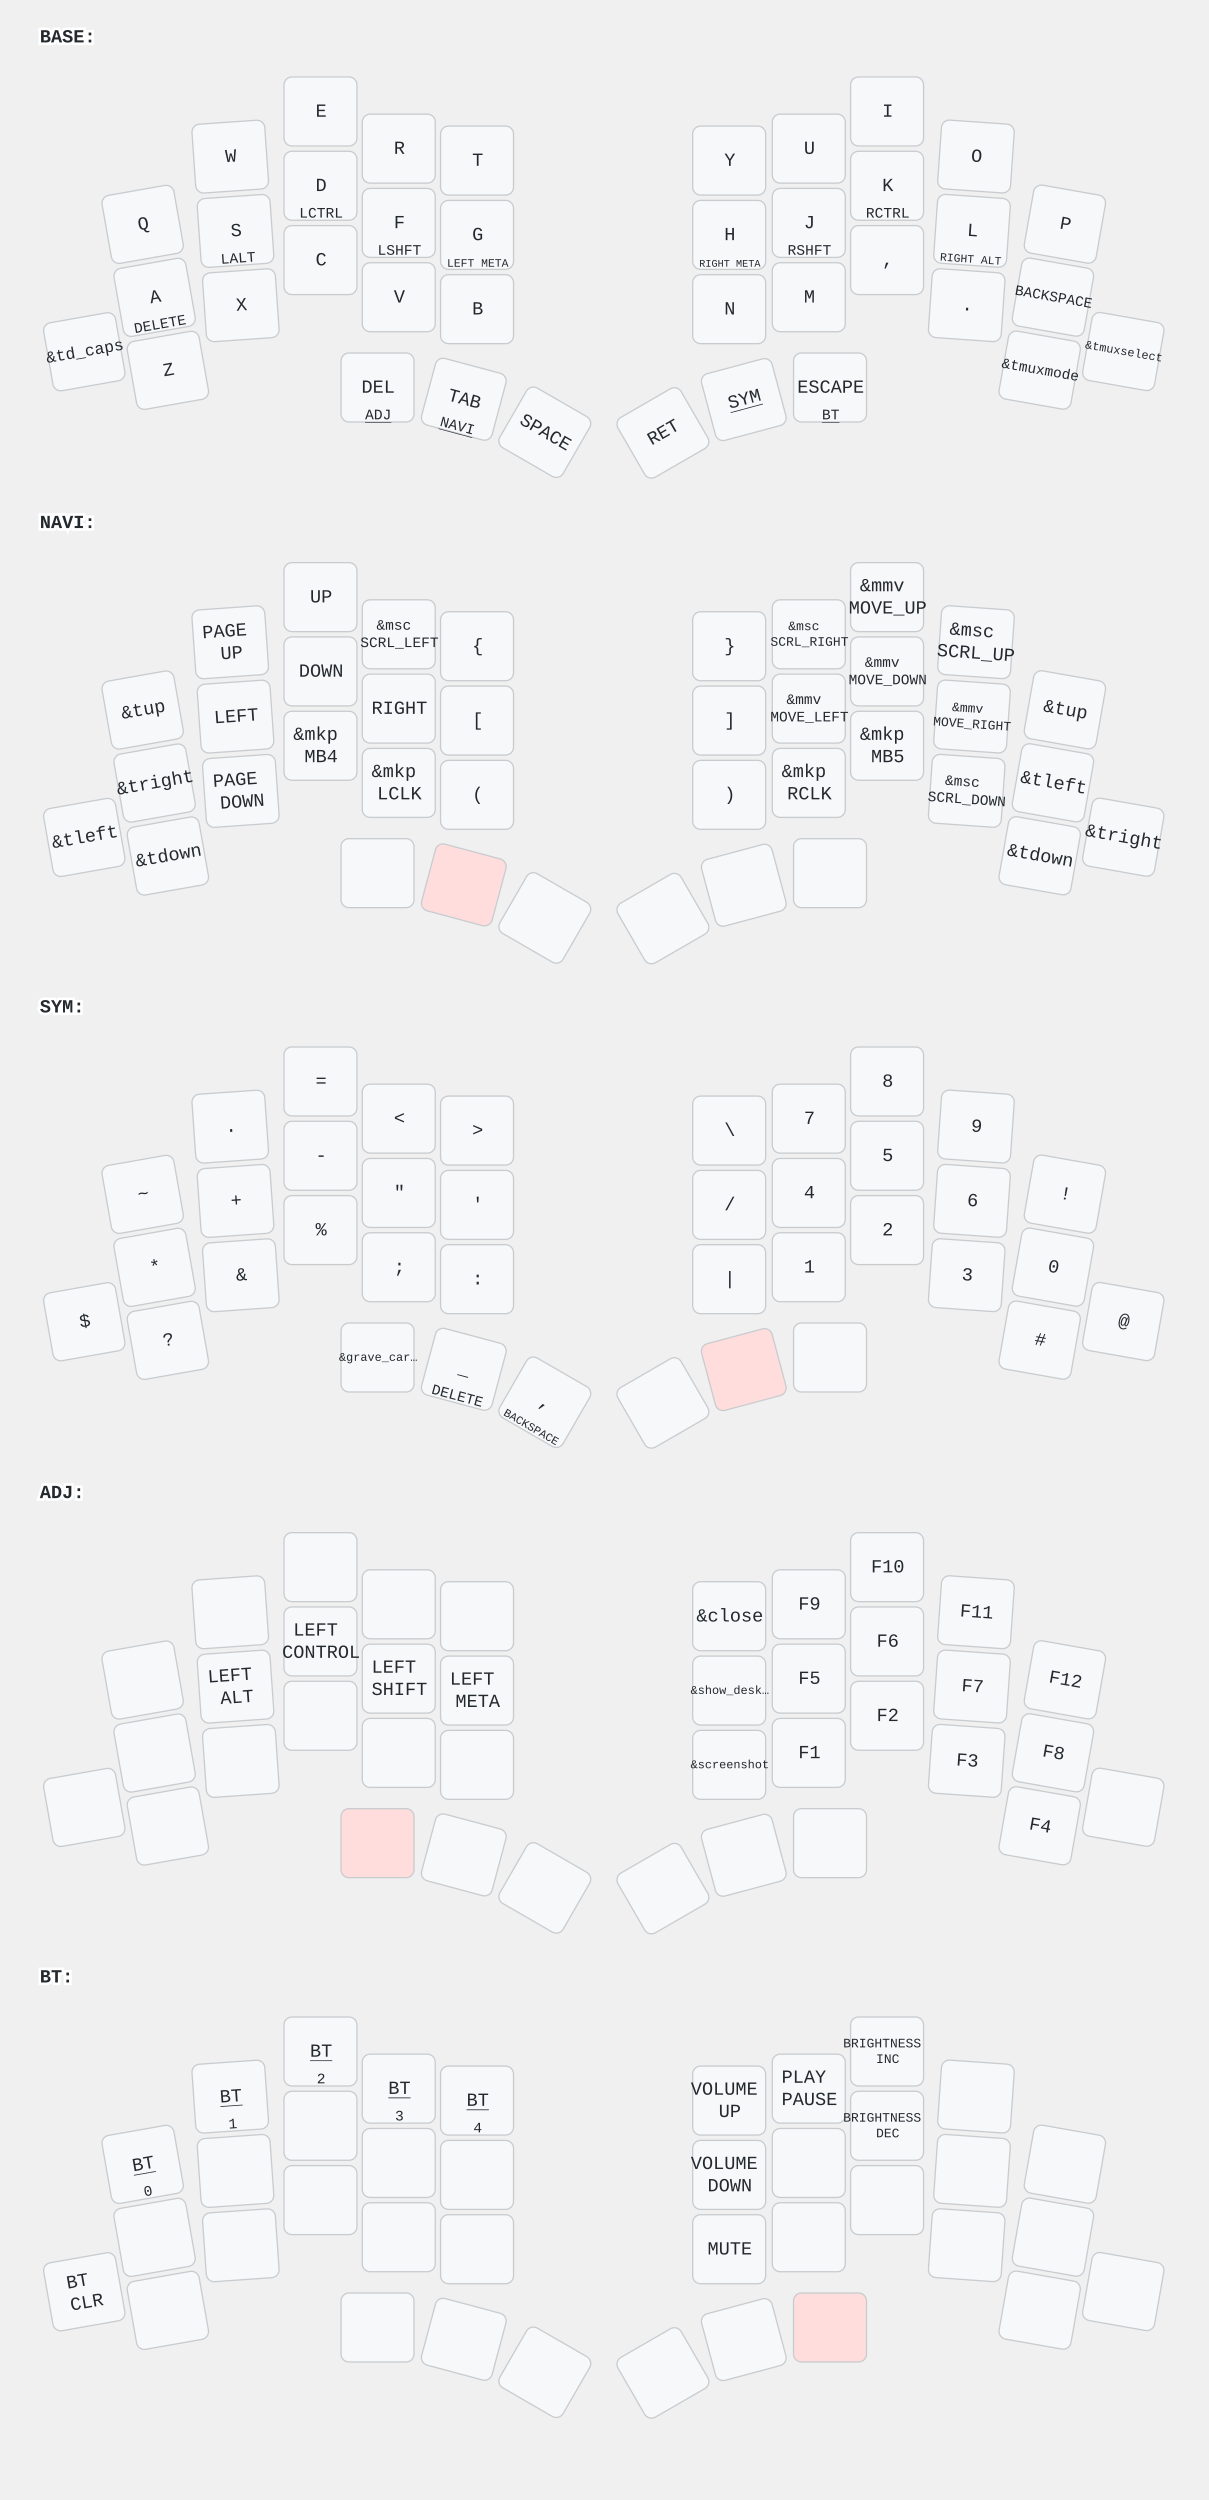
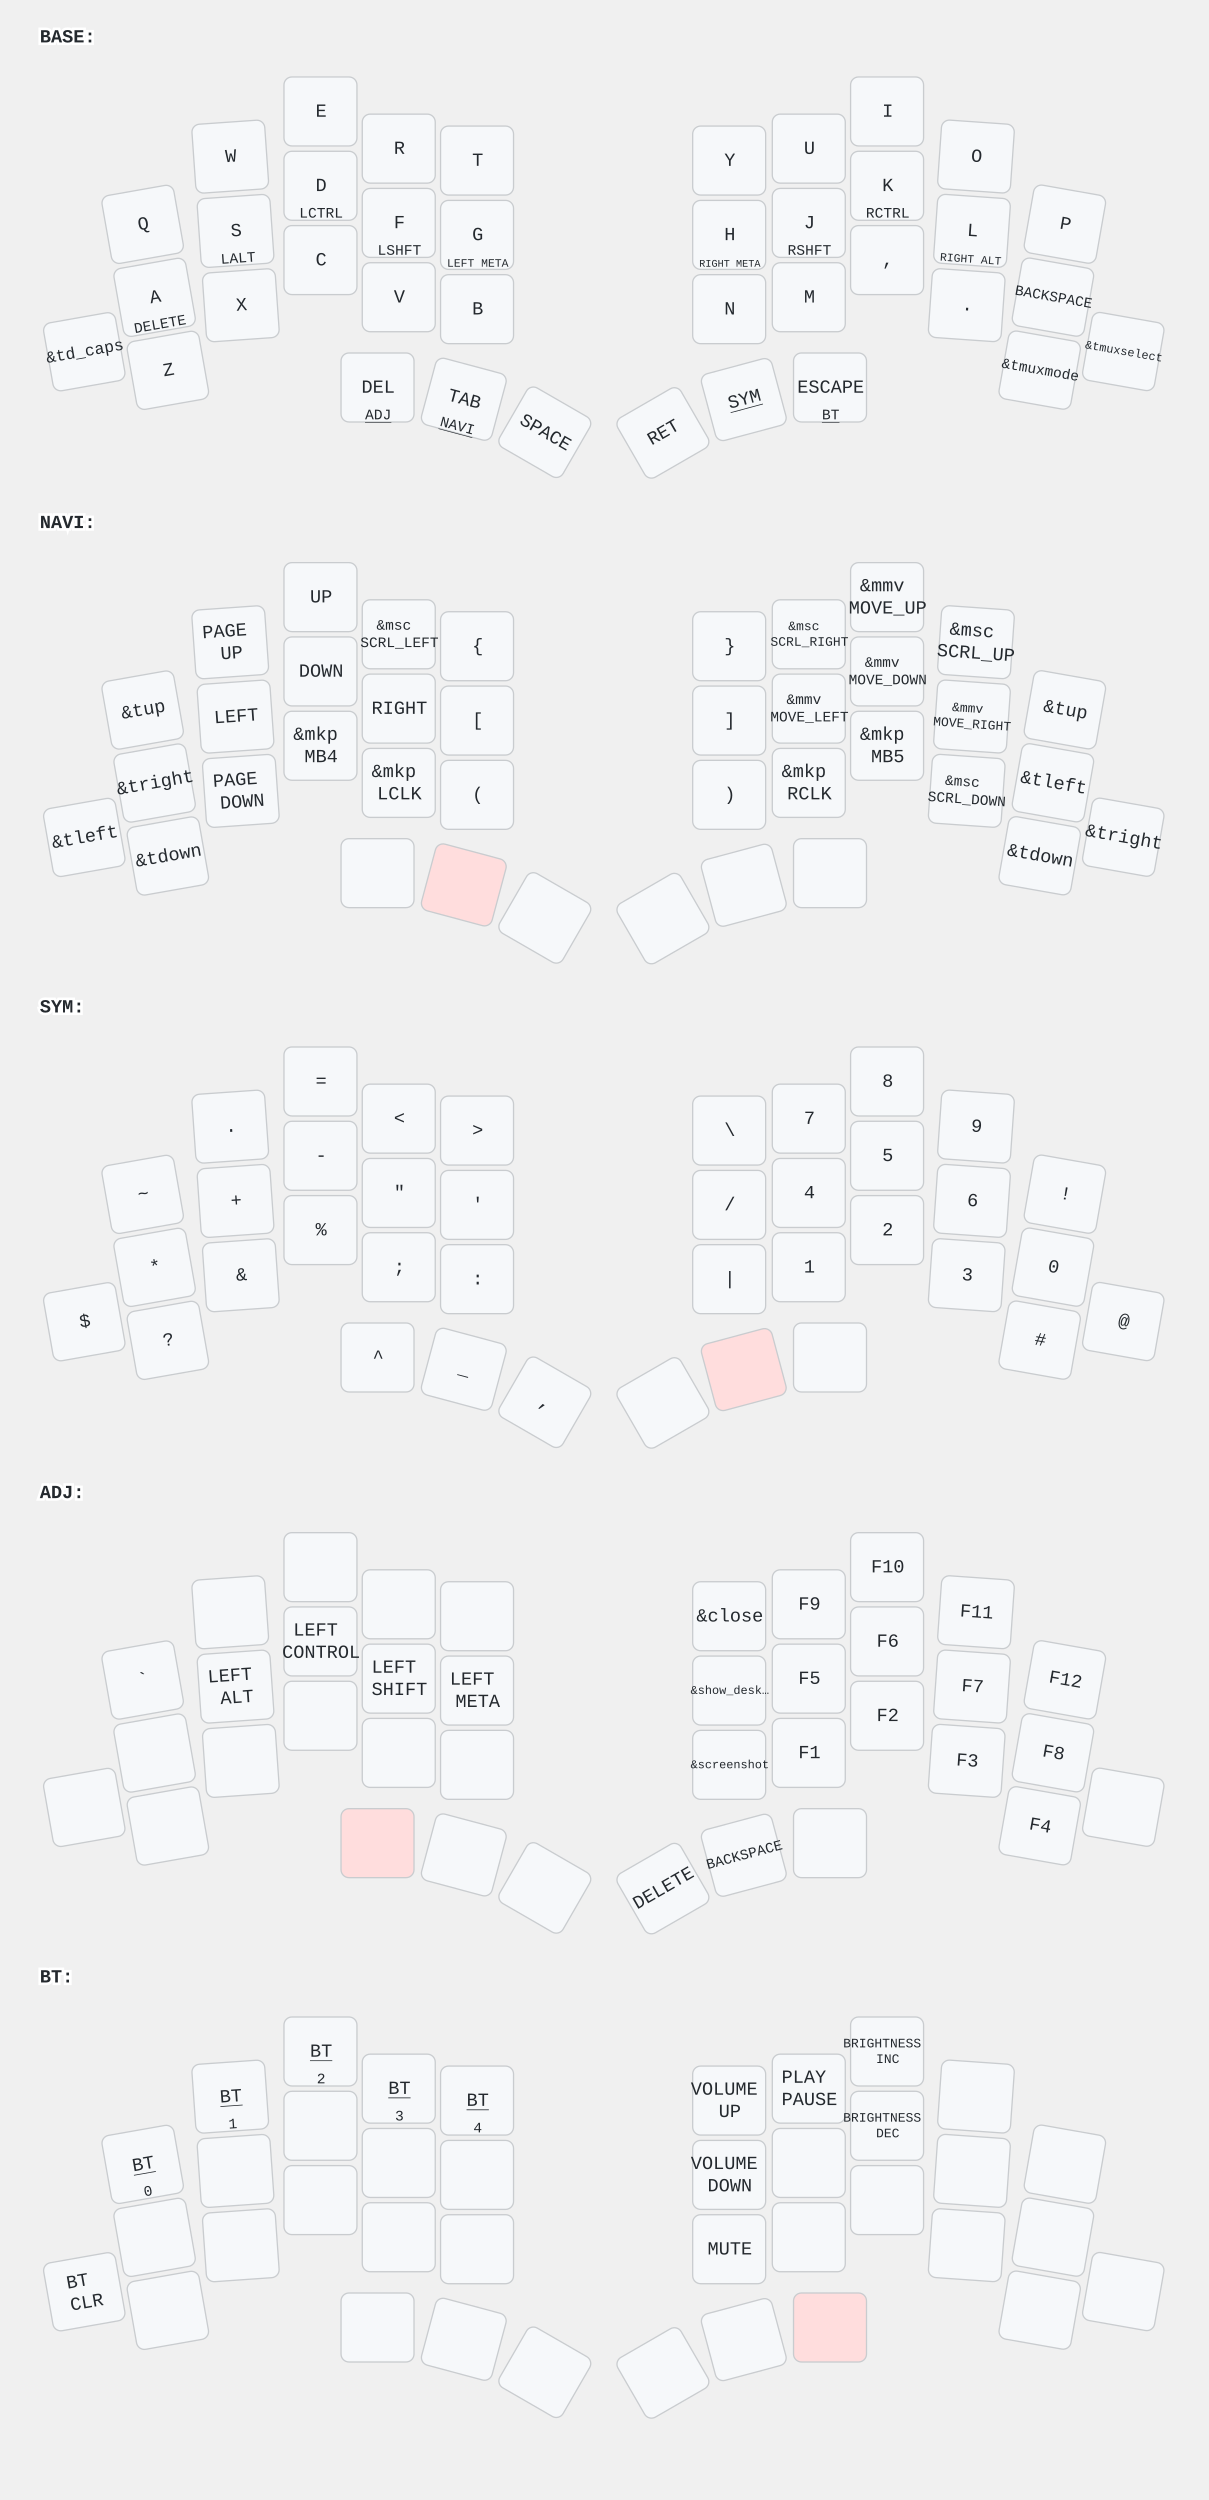
<svg xmlns="http://www.w3.org/2000/svg" width="911" height="1884" viewBox="0 0 911 1884" class="keymap">
  <style>/* inherit to force styles through use tags */
svg path {
    fill: inherit;
}

/* font and background color specifications */
svg.keymap {
    font-family: SFMono-Regular,Consolas,Liberation Mono,Menlo,monospace;
    font-size: 14px;
    font-kerning: normal;
    text-rendering: optimizeLegibility;
    fill: #24292e;
}

/* default key styling */
rect.key {
    fill: #f6f8fa;
}

rect.key, rect.combo {
    stroke: #c9cccf;
    stroke-width: 1;
}

/* default key side styling, only used is draw_key_sides is set */
rect.side {
    filter: brightness(90%);
}

/* color accent for combo boxes */
rect.combo, rect.combo-separate {
    fill: #cdf;
}

/* color accent for held keys */
rect.held, rect.combo.held {
    fill: #fdd;
}

/* color accent for ghost (optional) keys */
rect.ghost, rect.combo.ghost {
    stroke-dasharray: 4, 4;
    stroke-width: 2;
}

text {
    text-anchor: middle;
    dominant-baseline: middle;
}

/* styling for layer labels */
text.label {
    font-weight: bold;
    text-anchor: start;
    stroke: white;
    stroke-width: 4;
    paint-order: stroke;
}

/* styling for optional footer */
text.footer {
    text-anchor: end;
    dominant-baseline: auto;
    stroke: white;
    stroke-width: 4;
    paint-order: stroke;
}

/* styling for combo tap, and key non-tap label text */
text.combo, text.hold, text.shifted, text.left, text.right, text.tl, text.tr, text.bl, text.br {
    font-size: 11px;
}

text.hold, text.bl, text.br {
    text-anchor: middle;
    dominant-baseline: auto;
}

text.shifted, text.tl, text.tr {
    text-anchor: middle;
    dominant-baseline: hanging;
}

text.left, text.tl, text.bl {
    text-anchor: start;
}

text.right, text.tr, text.br {
    text-anchor: end;
}

text.layer-activator {
    text-decoration: underline;
}

/* styling for hold/shifted label text in combo box */
text.combo.hold, text.combo.shifted, text.combo.left, text.combo.right {
    font-size: 8px;
}

/* lighter symbol for transparent keys */
text.trans {
    fill: #7b7e81;
}

/* styling for combo dendrons */
path.combo {
    stroke-width: 1;
    stroke: gray;
    fill: none;
}

/* Start Tabler Icons Cleanup */
/* cannot use height/width with glyphs */
.icon-tabler &gt; path {
    fill: inherit;
    stroke: inherit;
    stroke-width: 2;
}
/* hide tabler's default box */
.icon-tabler &gt; path[stroke="none"][fill="none"] {
    visibility: hidden;
}
/* End Tabler Icons Cleanup */
</style>
  <g transform="translate(30, 0)" class="layer-BASE">
    <text x="0" y="28" class="label" id="BASE">BASE:</text>
    <g transform="translate(0, 56)">
      <g transform="translate(78, 113) rotate(-10.0)" class="key keypos-0">
        <rect rx="6" ry="6" x="-28" y="-26" width="55" height="52" class="key" />
        <text x="0" y="0" class="key tap">Q</text>
      </g>
      <g transform="translate(144, 62) rotate(-4.0)" class="key keypos-1">
        <rect rx="6" ry="6" x="-28" y="-26" width="55" height="52" class="key" />
        <text x="0" y="0" class="key tap">W</text>
      </g>
      <g transform="translate(212, 28)" class="key keypos-2">
        <rect rx="6" ry="6" x="-28" y="-26" width="55" height="52" class="key" />
        <text x="0" y="0" class="key tap">E</text>
      </g>
      <g transform="translate(271, 56)" class="key keypos-3">
        <rect rx="6" ry="6" x="-28" y="-26" width="55" height="52" class="key" />
        <text x="0" y="0" class="key tap">R</text>
      </g>
      <g transform="translate(330, 65)" class="key keypos-4">
        <rect rx="6" ry="6" x="-28" y="-26" width="55" height="52" class="key" />
        <text x="0" y="0" class="key tap">T</text>
      </g>
      <g transform="translate(520, 65)" class="key keypos-5">
        <rect rx="6" ry="6" x="-28" y="-26" width="55" height="52" class="key" />
        <text x="0" y="0" class="key tap">Y</text>
      </g>
      <g transform="translate(580, 56)" class="key keypos-6">
        <rect rx="6" ry="6" x="-28" y="-26" width="55" height="52" class="key" />
        <text x="0" y="0" class="key tap">U</text>
      </g>
      <g transform="translate(639, 28)" class="key keypos-7">
        <rect rx="6" ry="6" x="-28" y="-26" width="55" height="52" class="key" />
        <text x="0" y="0" class="key tap">I</text>
      </g>
      <g transform="translate(706, 62) rotate(4.0)" class="key keypos-8">
        <rect rx="6" ry="6" x="-28" y="-26" width="55" height="52" class="key" />
        <text x="0" y="0" class="key tap">O</text>
      </g>
      <g transform="translate(773, 113) rotate(10.0)" class="key keypos-9">
        <rect rx="6" ry="6" x="-28" y="-26" width="55" height="52" class="key" />
        <text x="0" y="0" class="key tap">P</text>
      </g>
      <g transform="translate(87, 168) rotate(-10.0)" class="key keypos-10">
        <rect rx="6" ry="6" x="-28" y="-26" width="55" height="52" class="key" />
        <text x="0" y="0" class="key tap">A</text>
        <text x="0" y="24" class="key hold">DELETE</text>
      </g>
      <g transform="translate(148, 118) rotate(-4.0)" class="key keypos-11">
        <rect rx="6" ry="6" x="-28" y="-26" width="55" height="52" class="key" />
        <text x="0" y="0" class="key tap">S</text>
        <text x="0" y="24" class="key hold">LALT</text>
      </g>
      <g transform="translate(212, 84)" class="key keypos-12">
        <rect rx="6" ry="6" x="-28" y="-26" width="55" height="52" class="key" />
        <text x="0" y="0" class="key tap">D</text>
        <text x="0" y="24" class="key hold">LCTRL</text>
      </g>
      <g transform="translate(271, 112)" class="key keypos-13">
        <rect rx="6" ry="6" x="-28" y="-26" width="55" height="52" class="key" />
        <text x="0" y="0" class="key tap">F</text>
        <text x="0" y="24" class="key hold">LSHFT</text>
      </g>
      <g transform="translate(330, 121)" class="key keypos-14">
        <rect rx="6" ry="6" x="-28" y="-26" width="55" height="52" class="key" />
        <text x="0" y="0" class="key tap">G</text>
        <text x="0" y="24" class="key hold">
          <tspan style="font-size: 78%">LEFT META</tspan>
        </text>
      </g>
      <g transform="translate(520, 121)" class="key keypos-15">
        <rect rx="6" ry="6" x="-28" y="-26" width="55" height="52" class="key" />
        <text x="0" y="0" class="key tap">H</text>
        <text x="0" y="24" class="key hold">
          <tspan style="font-size: 70%">RIGHT META</tspan>
        </text>
      </g>
      <g transform="translate(580, 112)" class="key keypos-16">
        <rect rx="6" ry="6" x="-28" y="-26" width="55" height="52" class="key" />
        <text x="0" y="0" class="key tap">J</text>
        <text x="0" y="24" class="key hold">RSHFT</text>
      </g>
      <g transform="translate(639, 84)" class="key keypos-17">
        <rect rx="6" ry="6" x="-28" y="-26" width="55" height="52" class="key" />
        <text x="0" y="0" class="key tap">K</text>
        <text x="0" y="24" class="key hold">RCTRL</text>
      </g>
      <g transform="translate(703, 118) rotate(4.0)" class="key keypos-18">
        <rect rx="6" ry="6" x="-28" y="-26" width="55" height="52" class="key" />
        <text x="0" y="0" class="key tap">L</text>
        <text x="0" y="24" class="key hold">
          <tspan style="font-size: 78%">RIGHT ALT</tspan>
        </text>
      </g>
      <g transform="translate(764, 168) rotate(10.0)" class="key keypos-19">
        <rect rx="6" ry="6" x="-28" y="-26" width="55" height="52" class="key" />
        <text x="0" y="0" class="key tap">
          <tspan style="font-size: 78%">BACKSPACE</tspan>
        </text>
      </g>
      <g transform="translate(34, 209) rotate(-10.0)" class="key keypos-20">
        <rect rx="6" ry="6" x="-28" y="-26" width="55" height="52" class="key" />
        <text x="0" y="0" class="key tap">
          <tspan style="font-size: 88%">&amp;td_caps</tspan>
        </text>
      </g>
      <g transform="translate(97, 223) rotate(-10.0)" class="key keypos-21">
        <rect rx="6" ry="6" x="-28" y="-26" width="55" height="52" class="key" />
        <text x="0" y="0" class="key tap">Z</text>
      </g>
      <g transform="translate(152, 174) rotate(-4.0)" class="key keypos-22">
        <rect rx="6" ry="6" x="-28" y="-26" width="55" height="52" class="key" />
        <text x="0" y="0" class="key tap">X</text>
      </g>
      <g transform="translate(212, 140)" class="key keypos-23">
        <rect rx="6" ry="6" x="-28" y="-26" width="55" height="52" class="key" />
        <text x="0" y="0" class="key tap">C</text>
      </g>
      <g transform="translate(271, 168)" class="key keypos-24">
        <rect rx="6" ry="6" x="-28" y="-26" width="55" height="52" class="key" />
        <text x="0" y="0" class="key tap">V</text>
      </g>
      <g transform="translate(330, 177)" class="key keypos-25">
        <rect rx="6" ry="6" x="-28" y="-26" width="55" height="52" class="key" />
        <text x="0" y="0" class="key tap">B</text>
      </g>
      <g transform="translate(520, 177)" class="key keypos-26">
        <rect rx="6" ry="6" x="-28" y="-26" width="55" height="52" class="key" />
        <text x="0" y="0" class="key tap">N</text>
      </g>
      <g transform="translate(580, 168)" class="key keypos-27">
        <rect rx="6" ry="6" x="-28" y="-26" width="55" height="52" class="key" />
        <text x="0" y="0" class="key tap">M</text>
      </g>
      <g transform="translate(639, 140)" class="key keypos-28">
        <rect rx="6" ry="6" x="-28" y="-26" width="55" height="52" class="key" />
        <text x="0" y="0" class="key tap">,</text>
      </g>
      <g transform="translate(699, 174) rotate(4.0)" class="key keypos-29">
        <rect rx="6" ry="6" x="-28" y="-26" width="55" height="52" class="key" />
        <text x="0" y="0" class="key tap">.</text>
      </g>
      <g transform="translate(754, 223) rotate(10.0)" class="key keypos-30">
        <rect rx="6" ry="6" x="-28" y="-26" width="55" height="52" class="key" />
        <text x="0" y="0" class="key tap">
          <tspan style="font-size: 78%">&amp;tmuxmode</tspan>
        </text>
      </g>
      <g transform="translate(817, 209) rotate(10.0)" class="key keypos-31">
        <rect rx="6" ry="6" x="-28" y="-26" width="55" height="52" class="key" />
        <text x="0" y="0" class="key tap">
          <tspan style="font-size: 64%">&amp;tmuxselect</tspan>
        </text>
      </g>
      <g transform="translate(255, 236)" class="key keypos-32">
        <rect rx="6" ry="6" x="-28" y="-26" width="55" height="52" class="key" />
        <text x="0" y="0" class="key tap">DEL</text>
        <a href="#ADJ">
          <text x="0" y="24" class="key hold layer-activator">ADJ</text>
        </a>
      </g>
      <g transform="translate(320, 245) rotate(15.0)" class="key keypos-33">
        <rect rx="6" ry="6" x="-28" y="-26" width="55" height="52" class="key" />
        <text x="0" y="0" class="key tap">TAB</text>
        <a href="#NAVI">
          <text x="0" y="24" class="key hold layer-activator">NAVI</text>
        </a>
      </g>
      <g transform="translate(381, 270) rotate(30.0)" class="key keypos-34">
        <rect rx="6" ry="6" x="-28" y="-26" width="55" height="52" class="key" />
        <text x="0" y="0" class="key tap">SPACE</text>
      </g>
      <g transform="translate(470, 270) rotate(-30.0)" class="key keypos-35">
        <rect rx="6" ry="6" x="-28" y="-26" width="55" height="52" class="key" />
        <text x="0" y="0" class="key tap">RET</text>
      </g>
      <g transform="translate(531, 245) rotate(-15.0)" class="key keypos-36">
        <rect rx="6" ry="6" x="-28" y="-26" width="55" height="52" class="key" />
        <a href="#SYM">
          <text x="0" y="0" class="key tap layer-activator">SYM</text>
        </a>
      </g>
      <g transform="translate(596, 236)" class="key keypos-37">
        <rect rx="6" ry="6" x="-28" y="-26" width="55" height="52" class="key" />
        <text x="0" y="0" class="key tap">ESCAPE</text>
        <a href="#BT">
          <text x="0" y="24" class="key hold layer-activator">BT</text>
        </a>
      </g>
    </g>
  </g>
  <g transform="translate(30, 366)" class="layer-NAVI">
    <text x="0" y="28" class="label" id="NAVI">NAVI:</text>
    <g transform="translate(0, 56)">
      <g transform="translate(78, 113) rotate(-10.0)" class="key keypos-0">
        <rect rx="6" ry="6" x="-28" y="-26" width="55" height="52" class="key" />
        <text x="0" y="0" class="key tap">&amp;tup</text>
      </g>
      <g transform="translate(144, 62) rotate(-4.0)" class="key keypos-1">
        <rect rx="6" ry="6" x="-28" y="-26" width="55" height="52" class="key" />
        <text x="0" y="0" class="key tap">
          <tspan x="0" dy="-0.6em">PAGE</tspan>
          <tspan x="0" dy="1.2em">UP</tspan>
        </text>
      </g>
      <g transform="translate(212, 28)" class="key keypos-2">
        <rect rx="6" ry="6" x="-28" y="-26" width="55" height="52" class="key" />
        <text x="0" y="0" class="key tap">UP</text>
      </g>
      <g transform="translate(271, 56)" class="key keypos-3">
        <rect rx="6" ry="6" x="-28" y="-26" width="55" height="52" class="key" />
        <text x="0" y="0" class="key tap">
          <tspan x="0" dy="-0.6em" style="font-size: 78%">&amp;msc</tspan>
          <tspan x="0" dy="1.2em" style="font-size: 78%">SCRL_LEFT</tspan>
        </text>
      </g>
      <g transform="translate(330, 65)" class="key keypos-4">
        <rect rx="6" ry="6" x="-28" y="-26" width="55" height="52" class="key" />
        <text x="0" y="0" class="key tap">{</text>
      </g>
      <g transform="translate(520, 65)" class="key keypos-5">
        <rect rx="6" ry="6" x="-28" y="-26" width="55" height="52" class="key" />
        <text x="0" y="0" class="key tap">}</text>
      </g>
      <g transform="translate(580, 56)" class="key keypos-6">
        <rect rx="6" ry="6" x="-28" y="-26" width="55" height="52" class="key" />
        <text x="0" y="0" class="key tap">
          <tspan x="0" dy="-0.6em" style="font-size: 70%">&amp;msc</tspan>
          <tspan x="0" dy="1.2em" style="font-size: 70%">SCRL_RIGHT</tspan>
        </text>
      </g>
      <g transform="translate(639, 28)" class="key keypos-7">
        <rect rx="6" ry="6" x="-28" y="-26" width="55" height="52" class="key" />
        <text x="0" y="0" class="key tap">
          <tspan x="0" dy="-0.6em">&amp;mmv</tspan>
          <tspan x="0" dy="1.2em">MOVE_UP</tspan>
        </text>
      </g>
      <g transform="translate(706, 62) rotate(4.0)" class="key keypos-8">
        <rect rx="6" ry="6" x="-28" y="-26" width="55" height="52" class="key" />
        <text x="0" y="0" class="key tap">
          <tspan x="0" dy="-0.6em">&amp;msc</tspan>
          <tspan x="0" dy="1.2em">SCRL_UP</tspan>
        </text>
      </g>
      <g transform="translate(773, 113) rotate(10.0)" class="key keypos-9">
        <rect rx="6" ry="6" x="-28" y="-26" width="55" height="52" class="key" />
        <text x="0" y="0" class="key tap">&amp;tup</text>
      </g>
      <g transform="translate(87, 168) rotate(-10.0)" class="key keypos-10">
        <rect rx="6" ry="6" x="-28" y="-26" width="55" height="52" class="key" />
        <text x="0" y="0" class="key tap">&amp;tright</text>
      </g>
      <g transform="translate(148, 118) rotate(-4.0)" class="key keypos-11">
        <rect rx="6" ry="6" x="-28" y="-26" width="55" height="52" class="key" />
        <text x="0" y="0" class="key tap">LEFT</text>
      </g>
      <g transform="translate(212, 84)" class="key keypos-12">
        <rect rx="6" ry="6" x="-28" y="-26" width="55" height="52" class="key" />
        <text x="0" y="0" class="key tap">DOWN</text>
      </g>
      <g transform="translate(271, 112)" class="key keypos-13">
        <rect rx="6" ry="6" x="-28" y="-26" width="55" height="52" class="key" />
        <text x="0" y="0" class="key tap">RIGHT</text>
      </g>
      <g transform="translate(330, 121)" class="key keypos-14">
        <rect rx="6" ry="6" x="-28" y="-26" width="55" height="52" class="key" />
        <text x="0" y="0" class="key tap">[</text>
      </g>
      <g transform="translate(520, 121)" class="key keypos-15">
        <rect rx="6" ry="6" x="-28" y="-26" width="55" height="52" class="key" />
        <text x="0" y="0" class="key tap">]</text>
      </g>
      <g transform="translate(580, 112)" class="key keypos-16">
        <rect rx="6" ry="6" x="-28" y="-26" width="55" height="52" class="key" />
        <text x="0" y="0" class="key tap">
          <tspan x="0" dy="-0.6em" style="font-size: 78%">&amp;mmv</tspan>
          <tspan x="0" dy="1.2em" style="font-size: 78%">MOVE_LEFT</tspan>
        </text>
      </g>
      <g transform="translate(639, 84)" class="key keypos-17">
        <rect rx="6" ry="6" x="-28" y="-26" width="55" height="52" class="key" />
        <text x="0" y="0" class="key tap">
          <tspan x="0" dy="-0.6em" style="font-size: 78%">&amp;mmv</tspan>
          <tspan x="0" dy="1.2em" style="font-size: 78%">MOVE_DOWN</tspan>
        </text>
      </g>
      <g transform="translate(703, 118) rotate(4.0)" class="key keypos-18">
        <rect rx="6" ry="6" x="-28" y="-26" width="55" height="52" class="key" />
        <text x="0" y="0" class="key tap">
          <tspan x="0" dy="-0.6em" style="font-size: 70%">&amp;mmv</tspan>
          <tspan x="0" dy="1.2em" style="font-size: 70%">MOVE_RIGHT</tspan>
        </text>
      </g>
      <g transform="translate(764, 168) rotate(10.0)" class="key keypos-19">
        <rect rx="6" ry="6" x="-28" y="-26" width="55" height="52" class="key" />
        <text x="0" y="0" class="key tap">&amp;tleft</text>
      </g>
      <g transform="translate(34, 209) rotate(-10.0)" class="key keypos-20">
        <rect rx="6" ry="6" x="-28" y="-26" width="55" height="52" class="key" />
        <text x="0" y="0" class="key tap">&amp;tleft</text>
      </g>
      <g transform="translate(97, 223) rotate(-10.0)" class="key keypos-21">
        <rect rx="6" ry="6" x="-28" y="-26" width="55" height="52" class="key" />
        <text x="0" y="0" class="key tap">&amp;tdown</text>
      </g>
      <g transform="translate(152, 174) rotate(-4.0)" class="key keypos-22">
        <rect rx="6" ry="6" x="-28" y="-26" width="55" height="52" class="key" />
        <text x="0" y="0" class="key tap">
          <tspan x="0" dy="-0.6em">PAGE</tspan>
          <tspan x="0" dy="1.2em">DOWN</tspan>
        </text>
      </g>
      <g transform="translate(212, 140)" class="key keypos-23">
        <rect rx="6" ry="6" x="-28" y="-26" width="55" height="52" class="key" />
        <text x="0" y="0" class="key tap">
          <tspan x="0" dy="-0.6em">&amp;mkp</tspan>
          <tspan x="0" dy="1.2em">MB4</tspan>
        </text>
      </g>
      <g transform="translate(271, 168)" class="key keypos-24">
        <rect rx="6" ry="6" x="-28" y="-26" width="55" height="52" class="key" />
        <text x="0" y="0" class="key tap">
          <tspan x="0" dy="-0.6em">&amp;mkp</tspan>
          <tspan x="0" dy="1.2em">LCLK</tspan>
        </text>
      </g>
      <g transform="translate(330, 177)" class="key keypos-25">
        <rect rx="6" ry="6" x="-28" y="-26" width="55" height="52" class="key" />
        <text x="0" y="0" class="key tap">(</text>
      </g>
      <g transform="translate(520, 177)" class="key keypos-26">
        <rect rx="6" ry="6" x="-28" y="-26" width="55" height="52" class="key" />
        <text x="0" y="0" class="key tap">)</text>
      </g>
      <g transform="translate(580, 168)" class="key keypos-27">
        <rect rx="6" ry="6" x="-28" y="-26" width="55" height="52" class="key" />
        <text x="0" y="0" class="key tap">
          <tspan x="0" dy="-0.6em">&amp;mkp</tspan>
          <tspan x="0" dy="1.2em">RCLK</tspan>
        </text>
      </g>
      <g transform="translate(639, 140)" class="key keypos-28">
        <rect rx="6" ry="6" x="-28" y="-26" width="55" height="52" class="key" />
        <text x="0" y="0" class="key tap">
          <tspan x="0" dy="-0.6em">&amp;mkp</tspan>
          <tspan x="0" dy="1.2em">MB5</tspan>
        </text>
      </g>
      <g transform="translate(699, 174) rotate(4.0)" class="key keypos-29">
        <rect rx="6" ry="6" x="-28" y="-26" width="55" height="52" class="key" />
        <text x="0" y="0" class="key tap">
          <tspan x="0" dy="-0.6em" style="font-size: 78%">&amp;msc</tspan>
          <tspan x="0" dy="1.2em" style="font-size: 78%">SCRL_DOWN</tspan>
        </text>
      </g>
      <g transform="translate(754, 223) rotate(10.0)" class="key keypos-30">
        <rect rx="6" ry="6" x="-28" y="-26" width="55" height="52" class="key" />
        <text x="0" y="0" class="key tap">&amp;tdown</text>
      </g>
      <g transform="translate(817, 209) rotate(10.0)" class="key keypos-31">
        <rect rx="6" ry="6" x="-28" y="-26" width="55" height="52" class="key" />
        <text x="0" y="0" class="key tap">&amp;tright</text>
      </g>
      <g transform="translate(255, 236)" class="key keypos-32">
        <rect rx="6" ry="6" x="-28" y="-26" width="55" height="52" class="key" />
      </g>
      <g transform="translate(320, 245) rotate(15.0)" class="key held keypos-33">
        <rect rx="6" ry="6" x="-28" y="-26" width="55" height="52" class="key held" />
      </g>
      <g transform="translate(381, 270) rotate(30.0)" class="key keypos-34">
        <rect rx="6" ry="6" x="-28" y="-26" width="55" height="52" class="key" />
      </g>
      <g transform="translate(470, 270) rotate(-30.0)" class="key keypos-35">
        <rect rx="6" ry="6" x="-28" y="-26" width="55" height="52" class="key" />
      </g>
      <g transform="translate(531, 245) rotate(-15.0)" class="key keypos-36">
        <rect rx="6" ry="6" x="-28" y="-26" width="55" height="52" class="key" />
      </g>
      <g transform="translate(596, 236)" class="key keypos-37">
        <rect rx="6" ry="6" x="-28" y="-26" width="55" height="52" class="key" />
      </g>
    </g>
  </g>
  <g transform="translate(30, 731)" class="layer-SYM">
    <text x="0" y="28" class="label" id="SYM">SYM:</text>
    <g transform="translate(0, 56)">
      <g transform="translate(78, 113) rotate(-10.0)" class="key keypos-0">
        <rect rx="6" ry="6" x="-28" y="-26" width="55" height="52" class="key" />
        <text x="0" y="0" class="key tap">~</text>
      </g>
      <g transform="translate(144, 62) rotate(-4.0)" class="key keypos-1">
        <rect rx="6" ry="6" x="-28" y="-26" width="55" height="52" class="key" />
        <text x="0" y="0" class="key tap">.</text>
      </g>
      <g transform="translate(212, 28)" class="key keypos-2">
        <rect rx="6" ry="6" x="-28" y="-26" width="55" height="52" class="key" />
        <text x="0" y="0" class="key tap">=</text>
      </g>
      <g transform="translate(271, 56)" class="key keypos-3">
        <rect rx="6" ry="6" x="-28" y="-26" width="55" height="52" class="key" />
        <text x="0" y="0" class="key tap">&lt;</text>
      </g>
      <g transform="translate(330, 65)" class="key keypos-4">
        <rect rx="6" ry="6" x="-28" y="-26" width="55" height="52" class="key" />
        <text x="0" y="0" class="key tap">&gt;</text>
      </g>
      <g transform="translate(520, 65)" class="key keypos-5">
        <rect rx="6" ry="6" x="-28" y="-26" width="55" height="52" class="key" />
        <text x="0" y="0" class="key tap">\</text>
      </g>
      <g transform="translate(580, 56)" class="key keypos-6">
        <rect rx="6" ry="6" x="-28" y="-26" width="55" height="52" class="key" />
        <text x="0" y="0" class="key tap">7</text>
      </g>
      <g transform="translate(639, 28)" class="key keypos-7">
        <rect rx="6" ry="6" x="-28" y="-26" width="55" height="52" class="key" />
        <text x="0" y="0" class="key tap">8</text>
      </g>
      <g transform="translate(706, 62) rotate(4.0)" class="key keypos-8">
        <rect rx="6" ry="6" x="-28" y="-26" width="55" height="52" class="key" />
        <text x="0" y="0" class="key tap">9</text>
      </g>
      <g transform="translate(773, 113) rotate(10.0)" class="key keypos-9">
        <rect rx="6" ry="6" x="-28" y="-26" width="55" height="52" class="key" />
        <text x="0" y="0" class="key tap">!</text>
      </g>
      <g transform="translate(87, 168) rotate(-10.0)" class="key keypos-10">
        <rect rx="6" ry="6" x="-28" y="-26" width="55" height="52" class="key" />
        <text x="0" y="0" class="key tap">*</text>
      </g>
      <g transform="translate(148, 118) rotate(-4.0)" class="key keypos-11">
        <rect rx="6" ry="6" x="-28" y="-26" width="55" height="52" class="key" />
        <text x="0" y="0" class="key tap">+</text>
      </g>
      <g transform="translate(212, 84)" class="key keypos-12">
        <rect rx="6" ry="6" x="-28" y="-26" width="55" height="52" class="key" />
        <text x="0" y="0" class="key tap">-</text>
      </g>
      <g transform="translate(271, 112)" class="key keypos-13">
        <rect rx="6" ry="6" x="-28" y="-26" width="55" height="52" class="key" />
        <text x="0" y="0" class="key tap">"</text>
      </g>
      <g transform="translate(330, 121)" class="key keypos-14">
        <rect rx="6" ry="6" x="-28" y="-26" width="55" height="52" class="key" />
        <text x="0" y="0" class="key tap">'</text>
      </g>
      <g transform="translate(520, 121)" class="key keypos-15">
        <rect rx="6" ry="6" x="-28" y="-26" width="55" height="52" class="key" />
        <text x="0" y="0" class="key tap">/</text>
      </g>
      <g transform="translate(580, 112)" class="key keypos-16">
        <rect rx="6" ry="6" x="-28" y="-26" width="55" height="52" class="key" />
        <text x="0" y="0" class="key tap">4</text>
      </g>
      <g transform="translate(639, 84)" class="key keypos-17">
        <rect rx="6" ry="6" x="-28" y="-26" width="55" height="52" class="key" />
        <text x="0" y="0" class="key tap">5</text>
      </g>
      <g transform="translate(703, 118) rotate(4.0)" class="key keypos-18">
        <rect rx="6" ry="6" x="-28" y="-26" width="55" height="52" class="key" />
        <text x="0" y="0" class="key tap">6</text>
      </g>
      <g transform="translate(764, 168) rotate(10.0)" class="key keypos-19">
        <rect rx="6" ry="6" x="-28" y="-26" width="55" height="52" class="key" />
        <text x="0" y="0" class="key tap">0</text>
      </g>
      <g transform="translate(34, 209) rotate(-10.0)" class="key keypos-20">
        <rect rx="6" ry="6" x="-28" y="-26" width="55" height="52" class="key" />
        <text x="0" y="0" class="key tap">$</text>
      </g>
      <g transform="translate(97, 223) rotate(-10.0)" class="key keypos-21">
        <rect rx="6" ry="6" x="-28" y="-26" width="55" height="52" class="key" />
        <text x="0" y="0" class="key tap">?</text>
      </g>
      <g transform="translate(152, 174) rotate(-4.0)" class="key keypos-22">
        <rect rx="6" ry="6" x="-28" y="-26" width="55" height="52" class="key" />
        <text x="0" y="0" class="key tap">&amp;</text>
      </g>
      <g transform="translate(212, 140)" class="key keypos-23">
        <rect rx="6" ry="6" x="-28" y="-26" width="55" height="52" class="key" />
        <text x="0" y="0" class="key tap">%</text>
      </g>
      <g transform="translate(271, 168)" class="key keypos-24">
        <rect rx="6" ry="6" x="-28" y="-26" width="55" height="52" class="key" />
        <text x="0" y="0" class="key tap">;</text>
      </g>
      <g transform="translate(330, 177)" class="key keypos-25">
        <rect rx="6" ry="6" x="-28" y="-26" width="55" height="52" class="key" />
        <text x="0" y="0" class="key tap">:</text>
      </g>
      <g transform="translate(520, 177)" class="key keypos-26">
        <rect rx="6" ry="6" x="-28" y="-26" width="55" height="52" class="key" />
        <text x="0" y="0" class="key tap">|</text>
      </g>
      <g transform="translate(580, 168)" class="key keypos-27">
        <rect rx="6" ry="6" x="-28" y="-26" width="55" height="52" class="key" />
        <text x="0" y="0" class="key tap">1</text>
      </g>
      <g transform="translate(639, 140)" class="key keypos-28">
        <rect rx="6" ry="6" x="-28" y="-26" width="55" height="52" class="key" />
        <text x="0" y="0" class="key tap">2</text>
      </g>
      <g transform="translate(699, 174) rotate(4.0)" class="key keypos-29">
        <rect rx="6" ry="6" x="-28" y="-26" width="55" height="52" class="key" />
        <text x="0" y="0" class="key tap">3</text>
      </g>
      <g transform="translate(754, 223) rotate(10.0)" class="key keypos-30">
        <rect rx="6" ry="6" x="-28" y="-26" width="55" height="52" class="key" />
        <text x="0" y="0" class="key tap">#</text>
      </g>
      <g transform="translate(817, 209) rotate(10.0)" class="key keypos-31">
        <rect rx="6" ry="6" x="-28" y="-26" width="55" height="52" class="key" />
        <text x="0" y="0" class="key tap">@</text>
      </g>
      <g transform="translate(255, 236)" class="key keypos-32">
        <rect rx="6" ry="6" x="-28" y="-26" width="55" height="52" class="key" />
-         <text x="0" y="0" class="key tap">
-           <tspan style="font-size: 64%">&amp;grave_car…</tspan>
-         </text>
+         <text x="0" y="0" class="key tap">^</text>
      </g>
      <g transform="translate(320, 245) rotate(15.0)" class="key keypos-33">
        <rect rx="6" ry="6" x="-28" y="-26" width="55" height="52" class="key" />
        <text x="0" y="0" class="key tap">_</text>
-         <text x="0" y="24" class="key hold">DELETE</text>
      </g>
      <g transform="translate(381, 270) rotate(30.0)" class="key keypos-34">
        <rect rx="6" ry="6" x="-28" y="-26" width="55" height="52" class="key" />
        <text x="0" y="0" class="key tap">,</text>
-         <text x="0" y="24" class="key hold">
-           <tspan style="font-size: 78%">BACKSPACE</tspan>
-         </text>
      </g>
      <g transform="translate(470, 270) rotate(-30.0)" class="key keypos-35">
        <rect rx="6" ry="6" x="-28" y="-26" width="55" height="52" class="key" />
      </g>
      <g transform="translate(531, 245) rotate(-15.0)" class="key held keypos-36">
        <rect rx="6" ry="6" x="-28" y="-26" width="55" height="52" class="key held" />
      </g>
      <g transform="translate(596, 236)" class="key keypos-37">
        <rect rx="6" ry="6" x="-28" y="-26" width="55" height="52" class="key" />
      </g>
    </g>
  </g>
  <g transform="translate(30, 1097)" class="layer-ADJ">
    <text x="0" y="28" class="label" id="ADJ">ADJ:</text>
    <g transform="translate(0, 56)">
      <g transform="translate(78, 113) rotate(-10.0)" class="key keypos-0">
        <rect rx="6" ry="6" x="-28" y="-26" width="55" height="52" class="key" />
+         <text x="0" y="0" class="key tap">`</text>
      </g>
      <g transform="translate(144, 62) rotate(-4.0)" class="key keypos-1">
        <rect rx="6" ry="6" x="-28" y="-26" width="55" height="52" class="key" />
      </g>
      <g transform="translate(212, 28)" class="key keypos-2">
        <rect rx="6" ry="6" x="-28" y="-26" width="55" height="52" class="key" />
      </g>
      <g transform="translate(271, 56)" class="key keypos-3">
        <rect rx="6" ry="6" x="-28" y="-26" width="55" height="52" class="key" />
      </g>
      <g transform="translate(330, 65)" class="key keypos-4">
        <rect rx="6" ry="6" x="-28" y="-26" width="55" height="52" class="key" />
      </g>
      <g transform="translate(520, 65)" class="key keypos-5">
        <rect rx="6" ry="6" x="-28" y="-26" width="55" height="52" class="key" />
        <text x="0" y="0" class="key tap">&amp;close</text>
      </g>
      <g transform="translate(580, 56)" class="key keypos-6">
        <rect rx="6" ry="6" x="-28" y="-26" width="55" height="52" class="key" />
        <text x="0" y="0" class="key tap">F9</text>
      </g>
      <g transform="translate(639, 28)" class="key keypos-7">
        <rect rx="6" ry="6" x="-28" y="-26" width="55" height="52" class="key" />
        <text x="0" y="0" class="key tap">F10</text>
      </g>
      <g transform="translate(706, 62) rotate(4.0)" class="key keypos-8">
        <rect rx="6" ry="6" x="-28" y="-26" width="55" height="52" class="key" />
        <text x="0" y="0" class="key tap">F11</text>
      </g>
      <g transform="translate(773, 113) rotate(10.0)" class="key keypos-9">
        <rect rx="6" ry="6" x="-28" y="-26" width="55" height="52" class="key" />
        <text x="0" y="0" class="key tap">F12</text>
      </g>
      <g transform="translate(87, 168) rotate(-10.0)" class="key keypos-10">
        <rect rx="6" ry="6" x="-28" y="-26" width="55" height="52" class="key" />
      </g>
      <g transform="translate(148, 118) rotate(-4.0)" class="key keypos-11">
        <rect rx="6" ry="6" x="-28" y="-26" width="55" height="52" class="key" />
        <text x="0" y="0" class="key tap">
          <tspan x="0" dy="-0.6em">LEFT</tspan>
          <tspan x="0" dy="1.2em">ALT</tspan>
        </text>
      </g>
      <g transform="translate(212, 84)" class="key keypos-12">
        <rect rx="6" ry="6" x="-28" y="-26" width="55" height="52" class="key" />
        <text x="0" y="0" class="key tap">
          <tspan x="0" dy="-0.6em">LEFT</tspan>
          <tspan x="0" dy="1.2em">CONTROL</tspan>
        </text>
      </g>
      <g transform="translate(271, 112)" class="key keypos-13">
        <rect rx="6" ry="6" x="-28" y="-26" width="55" height="52" class="key" />
        <text x="0" y="0" class="key tap">
          <tspan x="0" dy="-0.6em">LEFT</tspan>
          <tspan x="0" dy="1.2em">SHIFT</tspan>
        </text>
      </g>
      <g transform="translate(330, 121)" class="key keypos-14">
        <rect rx="6" ry="6" x="-28" y="-26" width="55" height="52" class="key" />
        <text x="0" y="0" class="key tap">
          <tspan x="0" dy="-0.6em">LEFT</tspan>
          <tspan x="0" dy="1.2em">META</tspan>
        </text>
      </g>
      <g transform="translate(520, 121)" class="key keypos-15">
        <rect rx="6" ry="6" x="-28" y="-26" width="55" height="52" class="key" />
        <text x="0" y="0" class="key tap">
          <tspan style="font-size: 64%">&amp;show_desk…</tspan>
        </text>
      </g>
      <g transform="translate(580, 112)" class="key keypos-16">
        <rect rx="6" ry="6" x="-28" y="-26" width="55" height="52" class="key" />
        <text x="0" y="0" class="key tap">F5</text>
      </g>
      <g transform="translate(639, 84)" class="key keypos-17">
        <rect rx="6" ry="6" x="-28" y="-26" width="55" height="52" class="key" />
        <text x="0" y="0" class="key tap">F6</text>
      </g>
      <g transform="translate(703, 118) rotate(4.0)" class="key keypos-18">
        <rect rx="6" ry="6" x="-28" y="-26" width="55" height="52" class="key" />
        <text x="0" y="0" class="key tap">F7</text>
      </g>
      <g transform="translate(764, 168) rotate(10.0)" class="key keypos-19">
        <rect rx="6" ry="6" x="-28" y="-26" width="55" height="52" class="key" />
        <text x="0" y="0" class="key tap">F8</text>
      </g>
      <g transform="translate(34, 209) rotate(-10.0)" class="key keypos-20">
        <rect rx="6" ry="6" x="-28" y="-26" width="55" height="52" class="key" />
      </g>
      <g transform="translate(97, 223) rotate(-10.0)" class="key keypos-21">
        <rect rx="6" ry="6" x="-28" y="-26" width="55" height="52" class="key" />
      </g>
      <g transform="translate(152, 174) rotate(-4.0)" class="key keypos-22">
        <rect rx="6" ry="6" x="-28" y="-26" width="55" height="52" class="key" />
      </g>
      <g transform="translate(212, 140)" class="key keypos-23">
        <rect rx="6" ry="6" x="-28" y="-26" width="55" height="52" class="key" />
      </g>
      <g transform="translate(271, 168)" class="key keypos-24">
        <rect rx="6" ry="6" x="-28" y="-26" width="55" height="52" class="key" />
      </g>
      <g transform="translate(330, 177)" class="key keypos-25">
        <rect rx="6" ry="6" x="-28" y="-26" width="55" height="52" class="key" />
      </g>
      <g transform="translate(520, 177)" class="key keypos-26">
        <rect rx="6" ry="6" x="-28" y="-26" width="55" height="52" class="key" />
        <text x="0" y="0" class="key tap">
          <tspan style="font-size: 64%">&amp;screenshot</tspan>
        </text>
      </g>
      <g transform="translate(580, 168)" class="key keypos-27">
        <rect rx="6" ry="6" x="-28" y="-26" width="55" height="52" class="key" />
        <text x="0" y="0" class="key tap">F1</text>
      </g>
      <g transform="translate(639, 140)" class="key keypos-28">
        <rect rx="6" ry="6" x="-28" y="-26" width="55" height="52" class="key" />
        <text x="0" y="0" class="key tap">F2</text>
      </g>
      <g transform="translate(699, 174) rotate(4.0)" class="key keypos-29">
        <rect rx="6" ry="6" x="-28" y="-26" width="55" height="52" class="key" />
        <text x="0" y="0" class="key tap">F3</text>
      </g>
      <g transform="translate(754, 223) rotate(10.0)" class="key keypos-30">
        <rect rx="6" ry="6" x="-28" y="-26" width="55" height="52" class="key" />
        <text x="0" y="0" class="key tap">F4</text>
      </g>
      <g transform="translate(817, 209) rotate(10.0)" class="key keypos-31">
        <rect rx="6" ry="6" x="-28" y="-26" width="55" height="52" class="key" />
      </g>
      <g transform="translate(255, 236)" class="key held keypos-32">
        <rect rx="6" ry="6" x="-28" y="-26" width="55" height="52" class="key held" />
      </g>
      <g transform="translate(320, 245) rotate(15.0)" class="key keypos-33">
        <rect rx="6" ry="6" x="-28" y="-26" width="55" height="52" class="key" />
      </g>
      <g transform="translate(381, 270) rotate(30.0)" class="key keypos-34">
        <rect rx="6" ry="6" x="-28" y="-26" width="55" height="52" class="key" />
      </g>
      <g transform="translate(470, 270) rotate(-30.0)" class="key keypos-35">
        <rect rx="6" ry="6" x="-28" y="-26" width="55" height="52" class="key" />
+         <text x="0" y="0" class="key tap">DELETE</text>
      </g>
      <g transform="translate(531, 245) rotate(-15.0)" class="key keypos-36">
        <rect rx="6" ry="6" x="-28" y="-26" width="55" height="52" class="key" />
+         <text x="0" y="0" class="key tap">
+           <tspan style="font-size: 78%">BACKSPACE</tspan>
+         </text>
      </g>
      <g transform="translate(596, 236)" class="key keypos-37">
        <rect rx="6" ry="6" x="-28" y="-26" width="55" height="52" class="key" />
      </g>
    </g>
  </g>
  <g transform="translate(30, 1462)" class="layer-BT">
    <text x="0" y="28" class="label" id="BT">BT:</text>
    <g transform="translate(0, 56)">
      <g transform="translate(78, 113) rotate(-10.0)" class="key keypos-0">
        <rect rx="6" ry="6" x="-28" y="-26" width="55" height="52" class="key" />
        <a href="#BT">
          <text x="0" y="0" class="key tap layer-activator">BT</text>
        </a>
        <text x="0" y="24" class="key hold">0</text>
      </g>
      <g transform="translate(144, 62) rotate(-4.0)" class="key keypos-1">
        <rect rx="6" ry="6" x="-28" y="-26" width="55" height="52" class="key" />
        <a href="#BT">
          <text x="0" y="0" class="key tap layer-activator">BT</text>
        </a>
        <text x="0" y="24" class="key hold">1</text>
      </g>
      <g transform="translate(212, 28)" class="key keypos-2">
        <rect rx="6" ry="6" x="-28" y="-26" width="55" height="52" class="key" />
        <a href="#BT">
          <text x="0" y="0" class="key tap layer-activator">BT</text>
        </a>
        <text x="0" y="24" class="key hold">2</text>
      </g>
      <g transform="translate(271, 56)" class="key keypos-3">
        <rect rx="6" ry="6" x="-28" y="-26" width="55" height="52" class="key" />
        <a href="#BT">
          <text x="0" y="0" class="key tap layer-activator">BT</text>
        </a>
        <text x="0" y="24" class="key hold">3</text>
      </g>
      <g transform="translate(330, 65)" class="key keypos-4">
        <rect rx="6" ry="6" x="-28" y="-26" width="55" height="52" class="key" />
        <a href="#BT">
          <text x="0" y="0" class="key tap layer-activator">BT</text>
        </a>
        <text x="0" y="24" class="key hold">4</text>
      </g>
      <g transform="translate(520, 65)" class="key keypos-5">
        <rect rx="6" ry="6" x="-28" y="-26" width="55" height="52" class="key" />
        <text x="0" y="0" class="key tap">
          <tspan x="0" dy="-0.6em">VOLUME</tspan>
          <tspan x="0" dy="1.2em">UP</tspan>
        </text>
      </g>
      <g transform="translate(580, 56)" class="key keypos-6">
        <rect rx="6" ry="6" x="-28" y="-26" width="55" height="52" class="key" />
        <text x="0" y="0" class="key tap">
          <tspan x="0" dy="-0.6em">PLAY</tspan>
          <tspan x="0" dy="1.2em">PAUSE</tspan>
        </text>
      </g>
      <g transform="translate(639, 28)" class="key keypos-7">
        <rect rx="6" ry="6" x="-28" y="-26" width="55" height="52" class="key" />
        <text x="0" y="0" class="key tap">
          <tspan x="0" dy="-0.6em" style="font-size: 70%">BRIGHTNESS</tspan>
          <tspan x="0" dy="1.2em" style="font-size: 70%">INC</tspan>
        </text>
      </g>
      <g transform="translate(706, 62) rotate(4.0)" class="key keypos-8">
        <rect rx="6" ry="6" x="-28" y="-26" width="55" height="52" class="key" />
      </g>
      <g transform="translate(773, 113) rotate(10.0)" class="key keypos-9">
        <rect rx="6" ry="6" x="-28" y="-26" width="55" height="52" class="key" />
      </g>
      <g transform="translate(87, 168) rotate(-10.0)" class="key keypos-10">
        <rect rx="6" ry="6" x="-28" y="-26" width="55" height="52" class="key" />
      </g>
      <g transform="translate(148, 118) rotate(-4.0)" class="key keypos-11">
        <rect rx="6" ry="6" x="-28" y="-26" width="55" height="52" class="key" />
      </g>
      <g transform="translate(212, 84)" class="key keypos-12">
        <rect rx="6" ry="6" x="-28" y="-26" width="55" height="52" class="key" />
      </g>
      <g transform="translate(271, 112)" class="key keypos-13">
        <rect rx="6" ry="6" x="-28" y="-26" width="55" height="52" class="key" />
      </g>
      <g transform="translate(330, 121)" class="key keypos-14">
        <rect rx="6" ry="6" x="-28" y="-26" width="55" height="52" class="key" />
      </g>
      <g transform="translate(520, 121)" class="key keypos-15">
        <rect rx="6" ry="6" x="-28" y="-26" width="55" height="52" class="key" />
        <text x="0" y="0" class="key tap">
          <tspan x="0" dy="-0.6em">VOLUME</tspan>
          <tspan x="0" dy="1.2em">DOWN</tspan>
        </text>
      </g>
      <g transform="translate(580, 112)" class="key keypos-16">
        <rect rx="6" ry="6" x="-28" y="-26" width="55" height="52" class="key" />
      </g>
      <g transform="translate(639, 84)" class="key keypos-17">
        <rect rx="6" ry="6" x="-28" y="-26" width="55" height="52" class="key" />
        <text x="0" y="0" class="key tap">
          <tspan x="0" dy="-0.6em" style="font-size: 70%">BRIGHTNESS</tspan>
          <tspan x="0" dy="1.2em" style="font-size: 70%">DEC</tspan>
        </text>
      </g>
      <g transform="translate(703, 118) rotate(4.0)" class="key keypos-18">
        <rect rx="6" ry="6" x="-28" y="-26" width="55" height="52" class="key" />
      </g>
      <g transform="translate(764, 168) rotate(10.0)" class="key keypos-19">
        <rect rx="6" ry="6" x="-28" y="-26" width="55" height="52" class="key" />
      </g>
      <g transform="translate(34, 209) rotate(-10.0)" class="key keypos-20">
        <rect rx="6" ry="6" x="-28" y="-26" width="55" height="52" class="key" />
        <text x="0" y="0" class="key tap">
          <tspan x="0" dy="-0.6em">BT</tspan>
          <tspan x="0" dy="1.2em">CLR</tspan>
        </text>
      </g>
      <g transform="translate(97, 223) rotate(-10.0)" class="key keypos-21">
        <rect rx="6" ry="6" x="-28" y="-26" width="55" height="52" class="key" />
      </g>
      <g transform="translate(152, 174) rotate(-4.0)" class="key keypos-22">
        <rect rx="6" ry="6" x="-28" y="-26" width="55" height="52" class="key" />
      </g>
      <g transform="translate(212, 140)" class="key keypos-23">
        <rect rx="6" ry="6" x="-28" y="-26" width="55" height="52" class="key" />
      </g>
      <g transform="translate(271, 168)" class="key keypos-24">
        <rect rx="6" ry="6" x="-28" y="-26" width="55" height="52" class="key" />
      </g>
      <g transform="translate(330, 177)" class="key keypos-25">
        <rect rx="6" ry="6" x="-28" y="-26" width="55" height="52" class="key" />
      </g>
      <g transform="translate(520, 177)" class="key keypos-26">
        <rect rx="6" ry="6" x="-28" y="-26" width="55" height="52" class="key" />
        <text x="0" y="0" class="key tap">MUTE</text>
      </g>
      <g transform="translate(580, 168)" class="key keypos-27">
        <rect rx="6" ry="6" x="-28" y="-26" width="55" height="52" class="key" />
      </g>
      <g transform="translate(639, 140)" class="key keypos-28">
        <rect rx="6" ry="6" x="-28" y="-26" width="55" height="52" class="key" />
      </g>
      <g transform="translate(699, 174) rotate(4.0)" class="key keypos-29">
        <rect rx="6" ry="6" x="-28" y="-26" width="55" height="52" class="key" />
      </g>
      <g transform="translate(754, 223) rotate(10.0)" class="key keypos-30">
        <rect rx="6" ry="6" x="-28" y="-26" width="55" height="52" class="key" />
      </g>
      <g transform="translate(817, 209) rotate(10.0)" class="key keypos-31">
        <rect rx="6" ry="6" x="-28" y="-26" width="55" height="52" class="key" />
      </g>
      <g transform="translate(255, 236)" class="key keypos-32">
        <rect rx="6" ry="6" x="-28" y="-26" width="55" height="52" class="key" />
      </g>
      <g transform="translate(320, 245) rotate(15.0)" class="key keypos-33">
        <rect rx="6" ry="6" x="-28" y="-26" width="55" height="52" class="key" />
      </g>
      <g transform="translate(381, 270) rotate(30.0)" class="key keypos-34">
        <rect rx="6" ry="6" x="-28" y="-26" width="55" height="52" class="key" />
      </g>
      <g transform="translate(470, 270) rotate(-30.0)" class="key keypos-35">
        <rect rx="6" ry="6" x="-28" y="-26" width="55" height="52" class="key" />
      </g>
      <g transform="translate(531, 245) rotate(-15.0)" class="key keypos-36">
        <rect rx="6" ry="6" x="-28" y="-26" width="55" height="52" class="key" />
      </g>
      <g transform="translate(596, 236)" class="key held keypos-37">
        <rect rx="6" ry="6" x="-28" y="-26" width="55" height="52" class="key held" />
      </g>
    </g>
  </g>
</svg>
